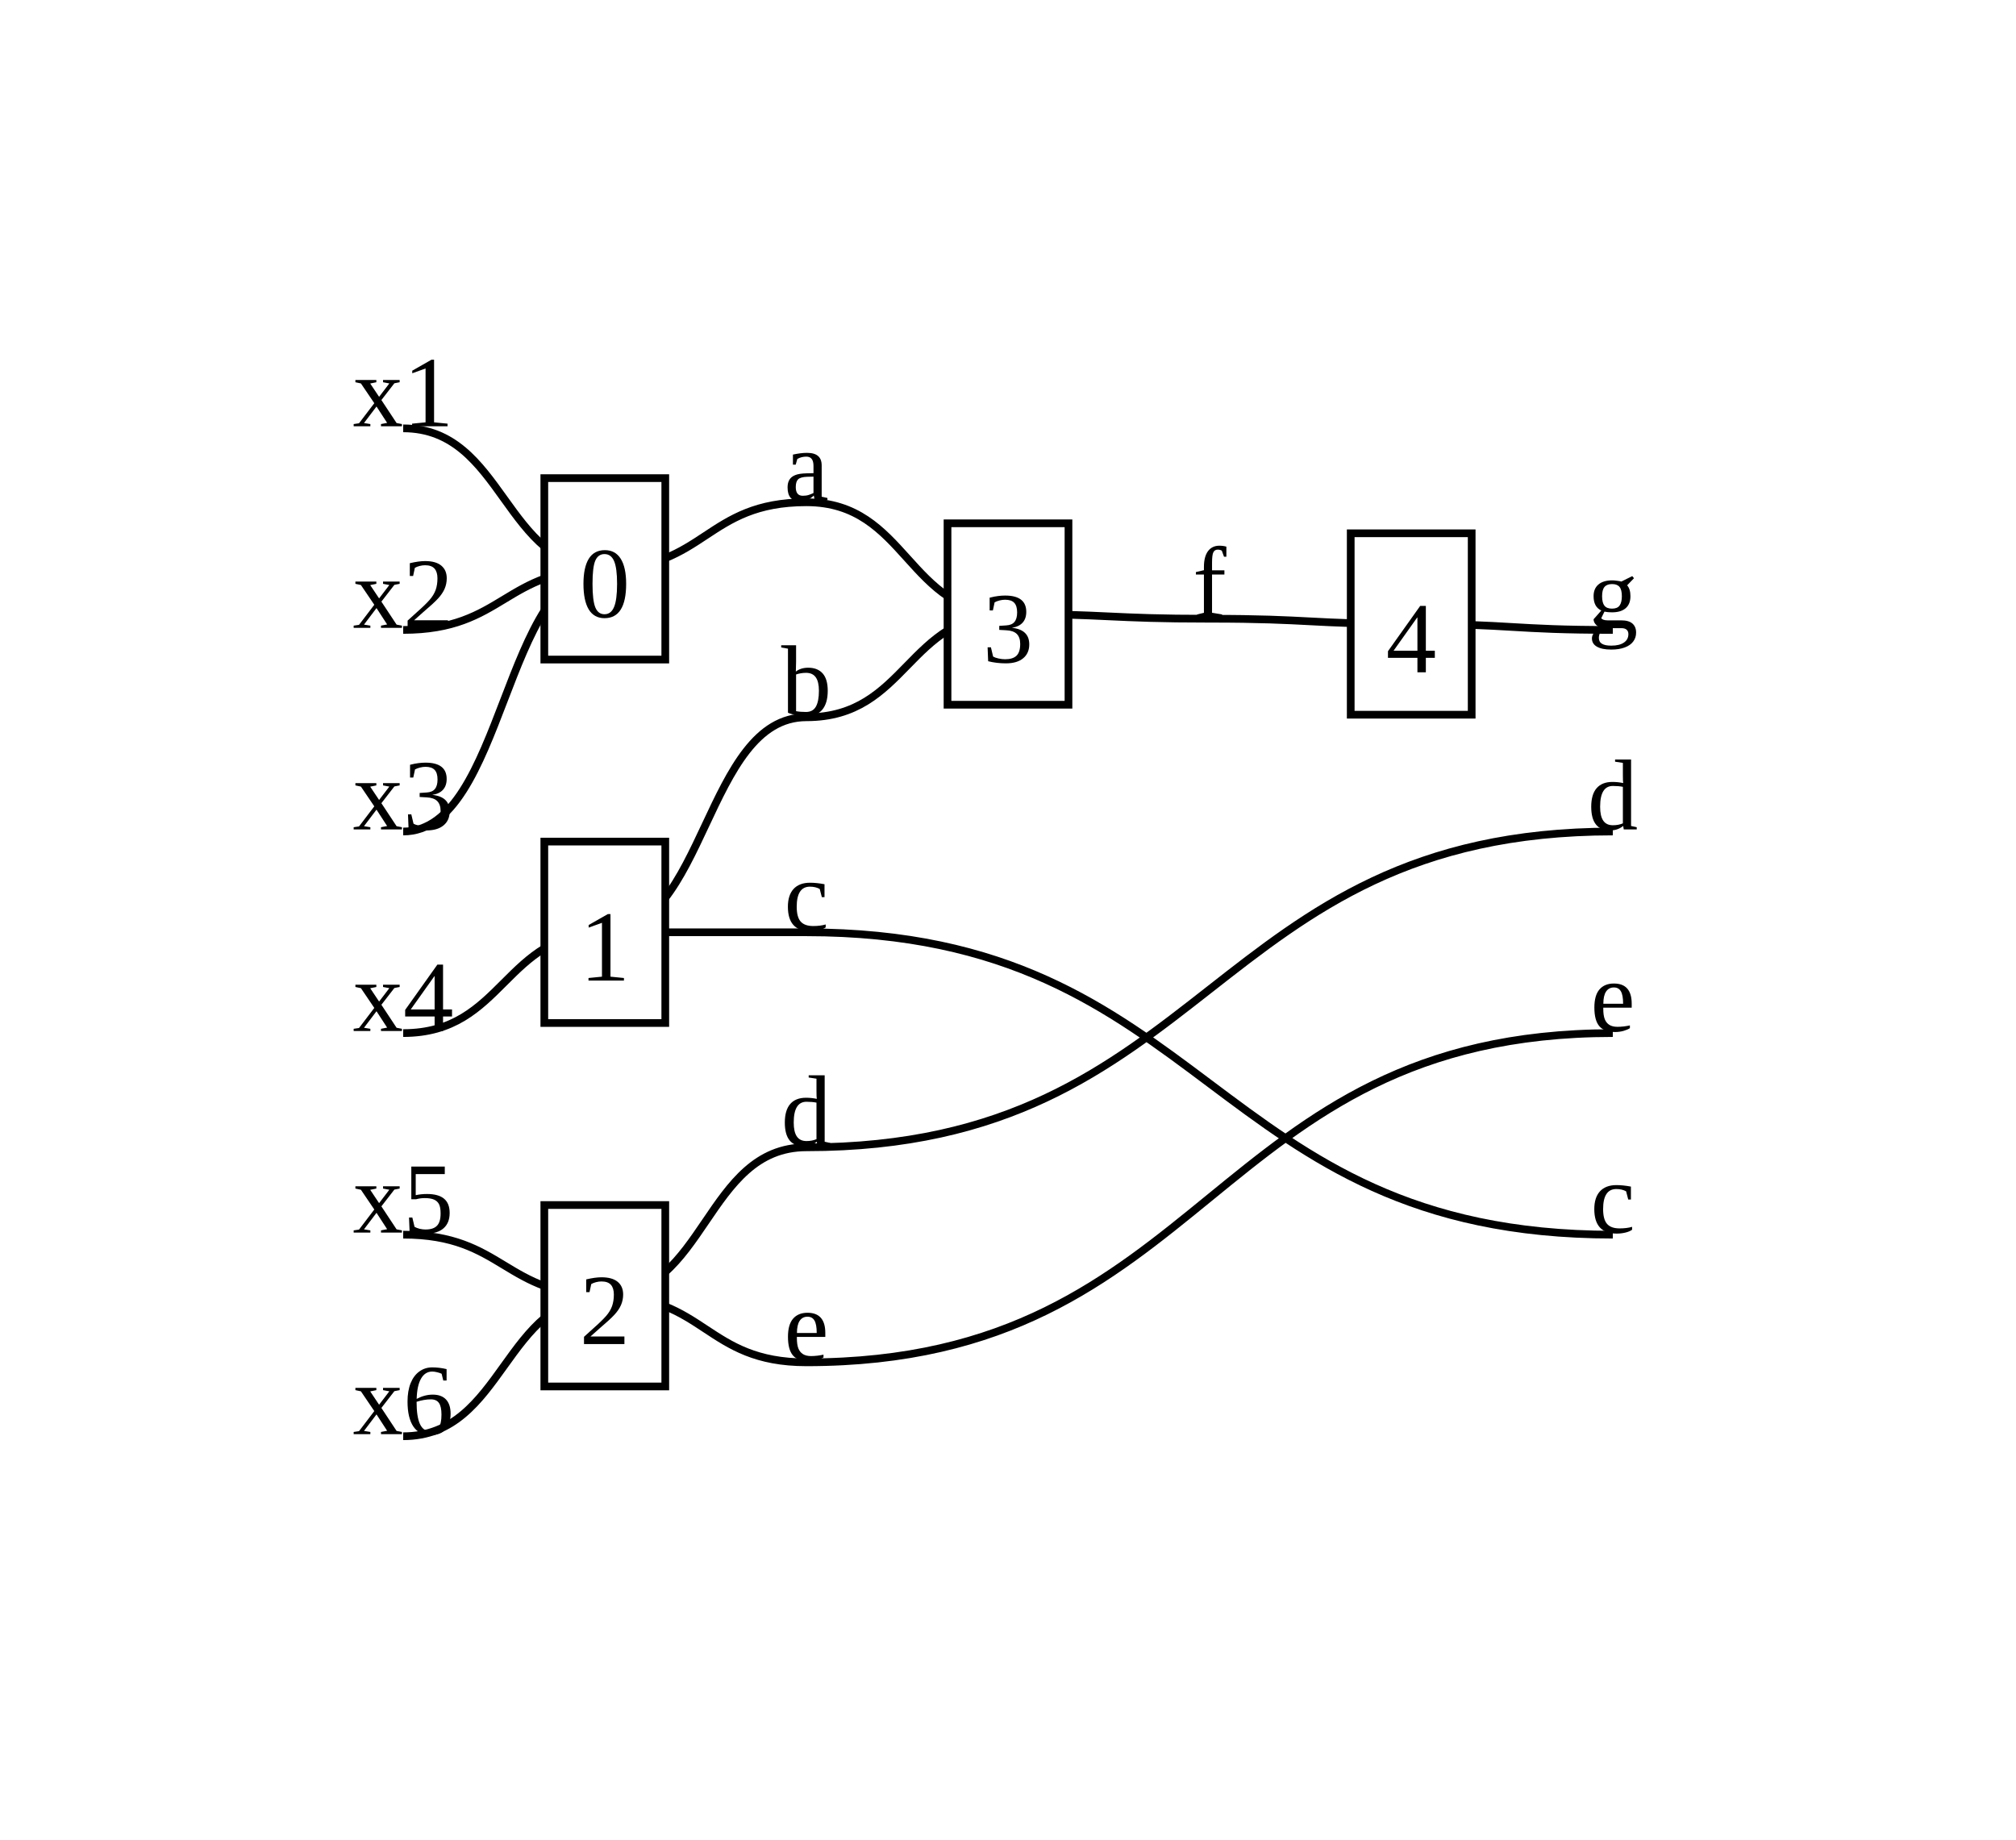
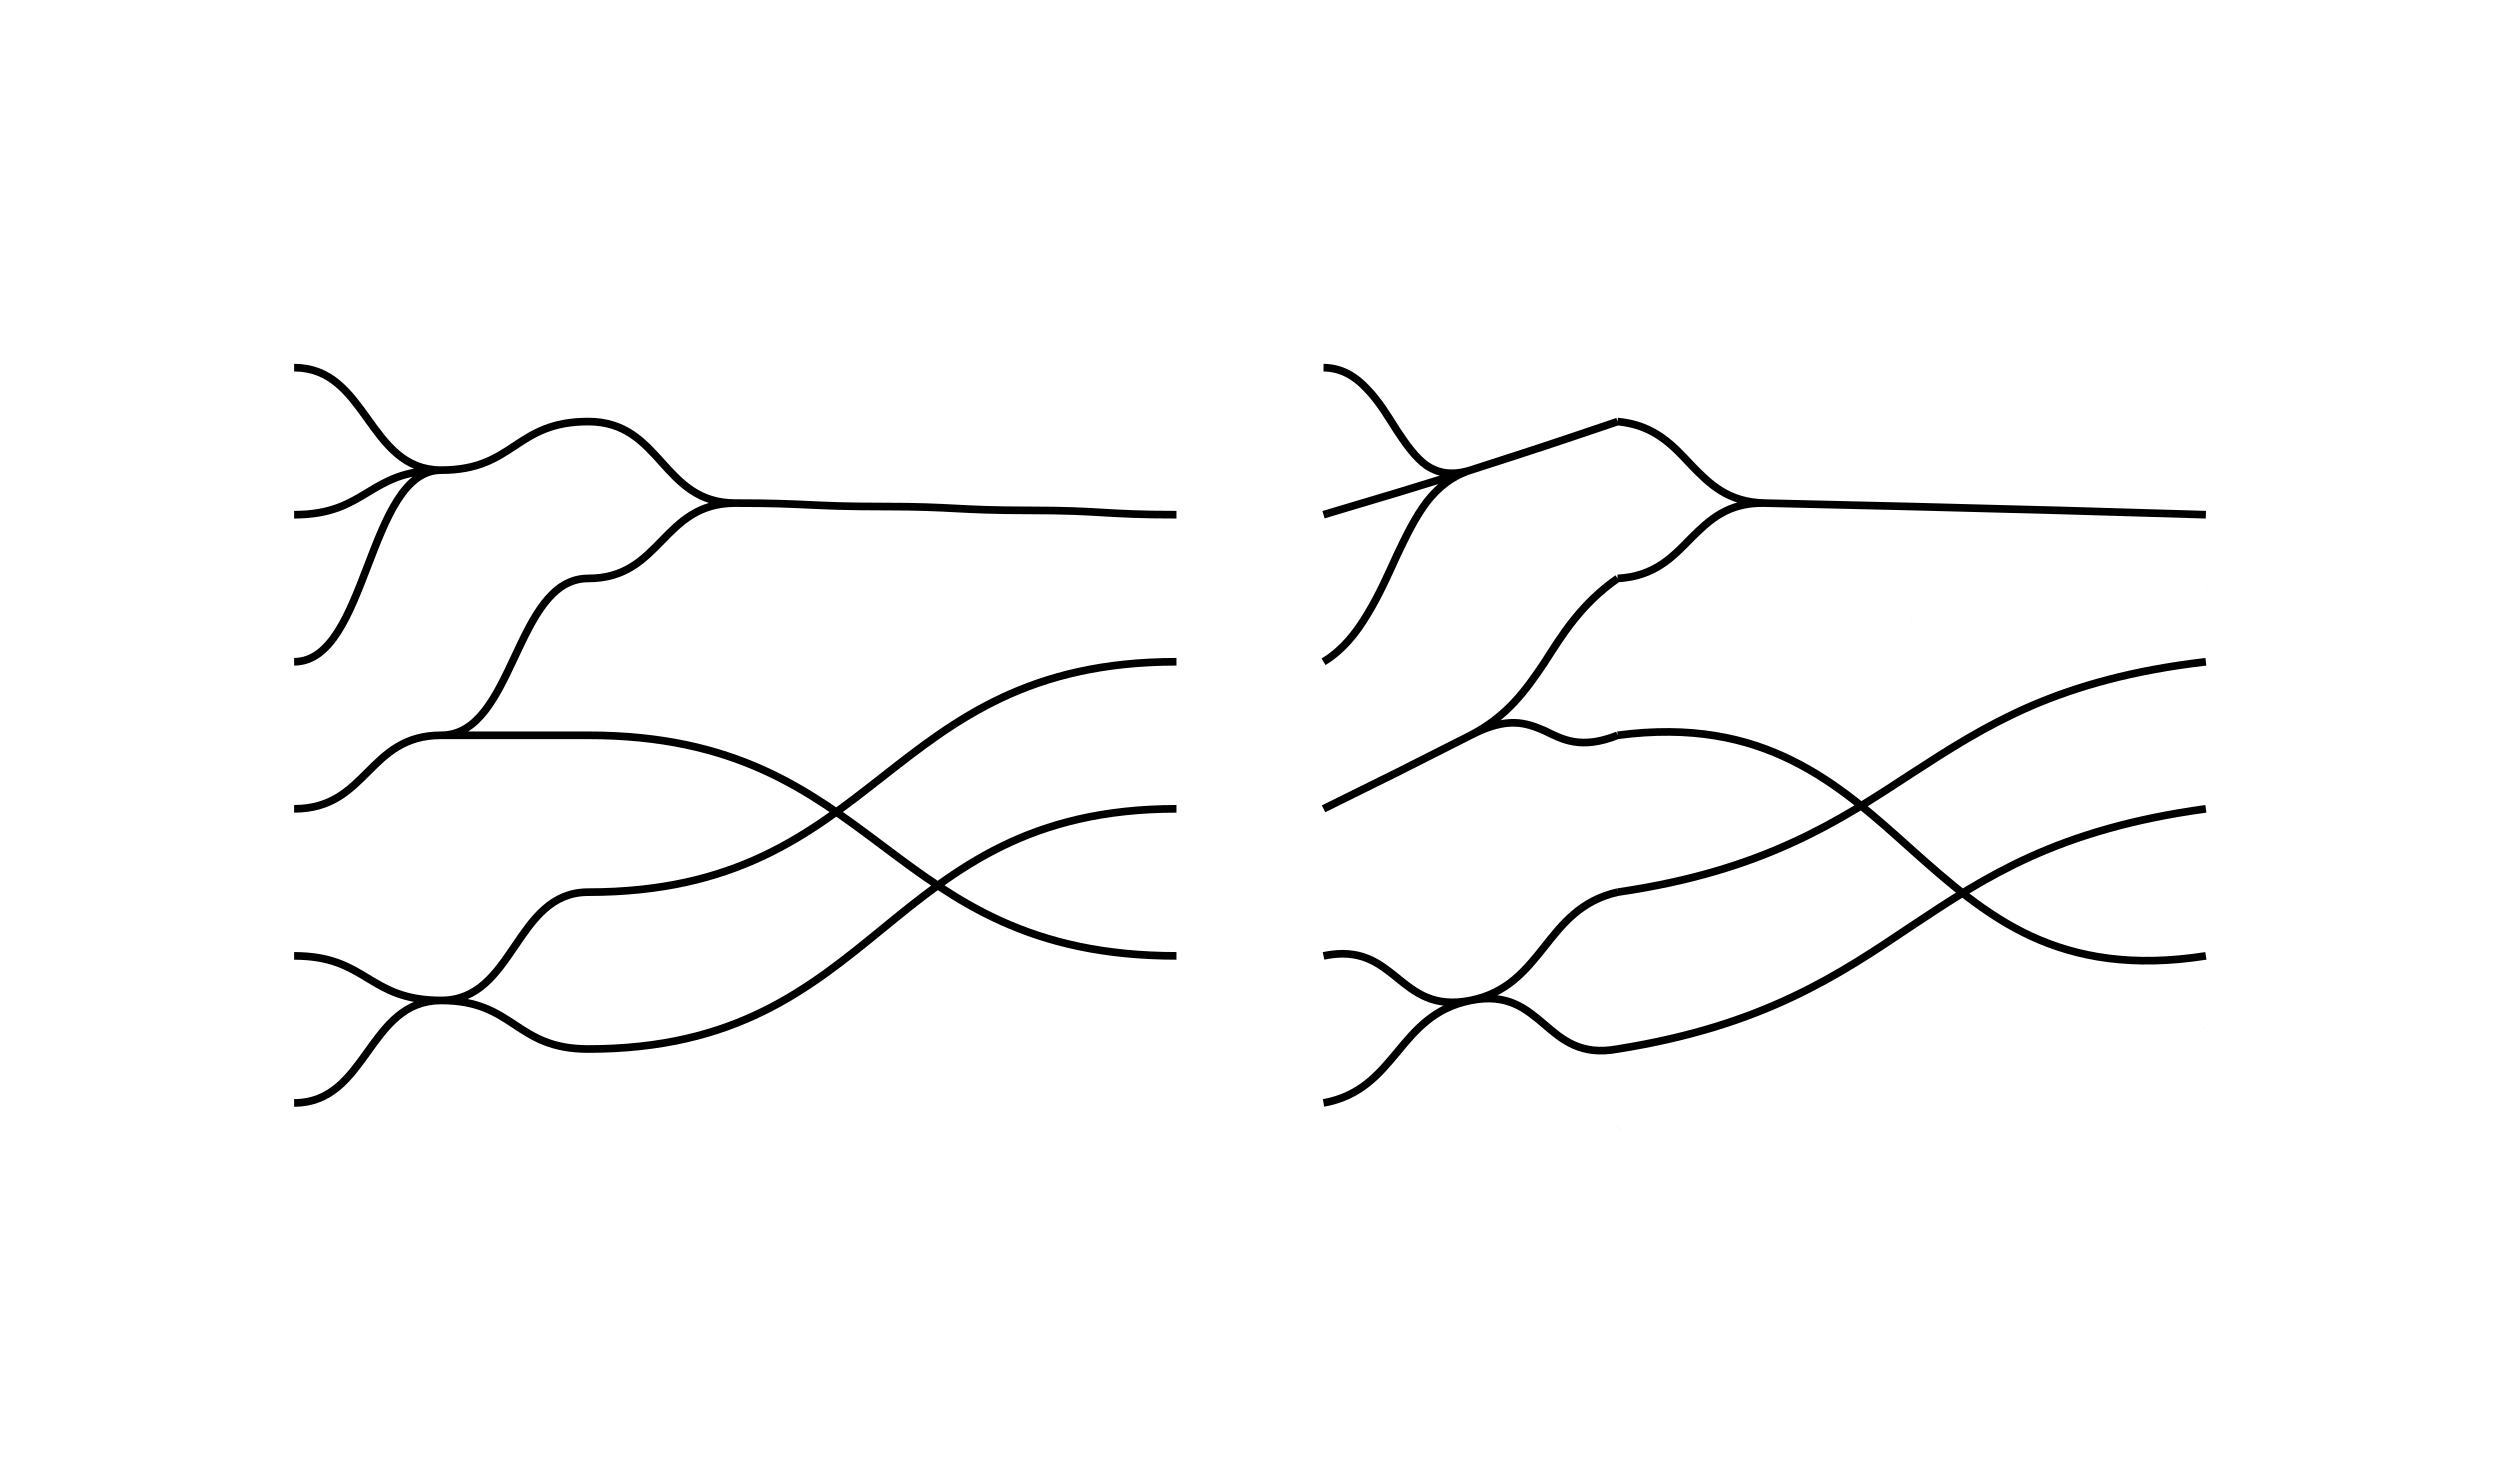
- <svg xmlns="http://www.w3.org/2000/svg" stroke="rgb(0,0,0)" font-size="1" width="400" stroke-opacity="1" viewBox="0.0 0.0 400.0 365.0" height="365" version="1.1">
+ <svg xmlns="http://www.w3.org/2000/svg" stroke="rgb(0,0,0)" font-size="1" width="400" stroke-opacity="1" viewBox="0.0 0.0 400.0 235.294" height="235.294" version="1.1">
  <defs />
-   <g fill="rgb(0,0,0)" stroke="rgb(0,0,0)" stroke-linecap="butt" stroke-width="1.528" stroke-miterlimit="10.0" fill-opacity="0.0" stroke-opacity="1.0" stroke-linejoin="miter">
-     <path d="M 120,112.879 c -20,-0 -20,-27.879 -40 -27.879M 120,112.879 c -20,-0 -20,12.121 -40 12.121M 120,112.879 c -20,-0 -20,52.121 -40 52.121M 120,112.879 c 20,-0 20,-13.212 40 -13.212M 120,185 c -20,-0 -20,20 -40 20M 120,185 c 20,-0 20,-42.667 40 -42.667M 120,185 c 20,-0 20,-0 40 -0M 120,257.121 c -20,-0 -20,-12.121 -40 -12.121M 120,257.121 c -20,-0 -20,27.879 -40 27.879M 120,257.121 c 20,-0 20,-29.454 40 -29.454M 120,257.121 c 20,-0 20,13.212 40 13.212M 200,121.842 c -20,-0 -20,-22.175 -40 -22.175M 200,121.842 c -20,-0 -20,20.491 -40 20.491M 200,121.842 c 20,-0 20,0.936 40 0.936M 280,123.823 c -20,-0 -20,-1.046 -40 -1.046M 280,123.823 c 20,-0 20,1.177 40 1.177M 160,270.333 c 80,-0 80,-65.333 160 -65.333M 160,227.667 c 80,-0 80,-62.667 160 -62.667M 160,185 c 80,-0 80,60 160 60" />
+   <g fill="rgb(0,0,0)" stroke="rgb(0,0,0)" stroke-linecap="butt" stroke-width="1.227" stroke-miterlimit="10.0" fill-opacity="0.0" stroke-opacity="1.0" stroke-linejoin="miter">
+     <path d="M 211.764,117.646 l -0.001,0.001 M 211.764,47.059 l -0.001,0.001 M 258.823,54.902 l -0.001,0 M 258.823,80 l -0.001,0.001 M 235.293,75.223 c -2.941,0.923 -5.147,0.496 -6.985 -0.697c -1.838,-1.305 -3.309,-3.401 -4.779 -5.614c -1.471,-2.329 -2.941,-4.775 -4.779 -6.658c -1.838,-1.991 -4.044,-3.391 -6.985 -3.43M 235.293,75.223 c -11.765,3.635 -11.765,3.635 -23.529 7.13M 235.293,75.223 c -2.941,0.923 -5.147,2.721 -6.985 5.049c -1.838,2.433 -3.309,5.426 -4.779 8.531c -1.471,3.218 -2.941,6.547 -4.779 9.529c -1.838,3.084 -4.044,5.786 -6.985 7.549M 235.293,75.223 c 11.765,-3.794 11.765,-3.794 23.529 -7.772M 211.764,141.176 l -0.001,0 M 211.764,117.647 l -0.001,0.001 M 258.823,80 l -0.001,0.001 M 258.823,130.196 l -0.001,0.001 M 235.293,117.647 c -11.765,5.968 -11.765,5.968 -23.529 11.764M 235.293,117.647 c 5.882,-3.055 8.823,-7.191 11.765 -11.555c 2.941,-4.596 5.882,-9.428 11.765 -13.543M 235.293,117.647 c 5.882,-3.055 8.823,-2.013 11.765 -0.77c 2.941,1.447 5.882,3.102 11.765 0.77M 211.764,188.235 l -0.001,0.001 M 211.764,141.176 l -0.001,0.001 M 258.823,130.196 l -0.001,0.001 M 258.823,180.392 l -0.001,0.001 M 235.293,160.071 c -5.882,1.171 -8.823,-1.242 -11.765 -3.635c -2.941,-2.373 -5.882,-4.726 -11.765 -3.495M 235.293,160.071 c -5.882,1.171 -8.823,4.748 -11.765 8.3c -2.941,3.529 -5.882,7.035 -11.765 8.099M 235.293,160.071 c 5.882,-1.179 8.823,-4.841 11.765 -8.531c 2.941,-3.72 5.882,-7.471 11.765 -8.796M 235.293,160.071 c 5.882,-1.179 8.823,1.296 11.765 3.794c 2.941,2.523 5.882,5.073 11.765 3.978M 258.824,105.098 l -0.001,0.001 M 258.824,54.902 l -0.001,0 M 305.882,62.745 l -0.001,0 M 305.882,99.346 l -0.001,0 M 282.352,80.496 c -5.882,-0.129 -8.823,-3.061 -11.765 -6.099c -2.941,-3.145 -5.882,-6.396 -11.765 -6.946M 282.352,80.496 c -5.882,-0.129 -8.823,2.677 -11.765 5.591c -2.941,3.022 -5.882,6.152 -11.765 6.463M 282.352,80.496 c 11.765,0.268 11.765,0.268 23.529 0.55M 305.883,99.346 l -0.001,0 M 305.883,62.745 l -0.001,0 M 352.941,70.588 l -0.001,0 M 352.941,94.118 l -0.001,0 M 329.411,81.661 c -11.765,-0.316 -11.765,-0.316 -23.529 -0.615M 329.411,81.661 c 11.765,0.336 11.765,0.336 23.529 0.692M 258.824,180.391 l -0.001,0.001 M 258.824,105.097 l -0.001,0.001 M 352.941,94.117 l -0.001,0.001 M 352.941,164.705 l -0.001,0.001 M 258.823,167.843 c 11.765,-1.88 20.588,-4.838 27.941 -8.318c 7.353,-3.457 13.235,-7.429 19.118 -11.376c 5.882,-3.92 11.765,-7.812 19.118 -11.131c 7.353,-3.288 16.176,-6.001 27.941 -7.605M 258.823,142.745 c 11.765,-1.719 20.588,-4.551 27.941 -7.922c 7.353,-3.344 13.235,-7.224 19.118 -11.075c 5.882,-3.822 11.765,-7.613 19.118 -10.802c 7.353,-3.153 16.176,-5.697 27.941 -7.063M 258.823,117.647 c 11.765,-1.559 20.588,0.388 27.941 4.053c 7.353,3.631 13.235,8.961 19.118 14.248c 5.882,5.243 11.765,10.439 19.118 13.857c 7.353,3.372 16.176,4.978 27.941 3.136" />
  </g>
-   <g fill="rgb(255,255,255)" stroke="rgb(0,0,0)" stroke-linecap="butt" stroke-width="1.528" stroke-miterlimit="10.0" fill-opacity="1.0" stroke-opacity="1.0" stroke-linejoin="miter">
-     <path d="M 292,141.823 l -0,-36 h -24 l -0,36 Z" />
-   </g>
-   <g fill="rgb(255,255,255)" stroke="rgb(0,0,0)" stroke-linecap="butt" stroke-width="1.528" stroke-miterlimit="10.0" fill-opacity="1.0" stroke-opacity="1.0" stroke-linejoin="miter">
-     <path d="M 212,139.842 l -0,-36 h -24 l -0,36 Z" />
-   </g>
-   <g fill="rgb(255,255,255)" stroke="rgb(0,0,0)" stroke-linecap="butt" stroke-width="1.528" stroke-miterlimit="10.0" fill-opacity="1.0" stroke-opacity="1.0" stroke-linejoin="miter">
-     <path d="M 132,275.121 l -0,-36 h -24 l -0,36 Z" />
-   </g>
-   <g fill="rgb(255,255,255)" stroke="rgb(0,0,0)" stroke-linecap="butt" stroke-width="1.528" stroke-miterlimit="10.0" fill-opacity="1.0" stroke-opacity="1.0" stroke-linejoin="miter">
-     <path d="M 132,203 l -0,-36 h -24 l -0,36 Z" />
-   </g>
-   <g fill="rgb(255,255,255)" stroke="rgb(0,0,0)" stroke-linecap="butt" stroke-width="1.528" stroke-miterlimit="10.0" fill-opacity="1.0" stroke-opacity="1.0" stroke-linejoin="miter">
-     <path d="M 132,130.879 l -0,-36 h -24 l -0,36 Z" />
-   </g>
-   <g fill="rgb(0,0,0)" stroke="rgb(0,0,0)" stroke-linecap="butt" stroke-width="1.528" font-size="20.0px" stroke-miterlimit="10.0" fill-opacity="1.0" stroke-opacity="1.0" stroke-linejoin="miter">
-     <text dominant-baseline="middle" stroke="none" transform="matrix(1,0,0,1,320,240)" text-anchor="middle">c</text>
-   </g>
-   <g fill="rgb(0,0,0)" stroke="rgb(0,0,0)" stroke-linecap="butt" stroke-width="1.528" font-size="20.0px" stroke-miterlimit="10.0" fill-opacity="1.0" stroke-opacity="1.0" stroke-linejoin="miter">
-     <text dominant-baseline="middle" stroke="none" transform="matrix(1,0,0,1,320,200)" text-anchor="middle">e</text>
-   </g>
-   <g fill="rgb(0,0,0)" stroke="rgb(0,0,0)" stroke-linecap="butt" stroke-width="1.528" font-size="20.0px" stroke-miterlimit="10.0" fill-opacity="1.0" stroke-opacity="1.0" stroke-linejoin="miter">
-     <text dominant-baseline="middle" stroke="none" transform="matrix(1,0,0,1,320,160)" text-anchor="middle">d</text>
-   </g>
-   <g fill="rgb(0,0,0)" stroke="rgb(0,0,0)" stroke-linecap="butt" stroke-width="1.528" font-size="20.0px" stroke-miterlimit="10.0" fill-opacity="1.0" stroke-opacity="1.0" stroke-linejoin="miter">
-     <text dominant-baseline="middle" stroke="none" transform="matrix(1,0,0,1,240,221.1111)" text-anchor="middle" />
-   </g>
-   <g fill="rgb(0,0,0)" stroke="rgb(0,0,0)" stroke-linecap="butt" stroke-width="1.528" font-size="20.0px" stroke-miterlimit="10.0" fill-opacity="1.0" stroke-opacity="1.0" stroke-linejoin="miter">
-     <text dominant-baseline="middle" stroke="none" transform="matrix(1,0,0,1,320,120)" text-anchor="middle">g</text>
-   </g>
-   <g fill="rgb(0,0,0)" stroke="rgb(0,0,0)" stroke-linecap="butt" stroke-width="1.528" font-size="20.0px" stroke-miterlimit="10.0" fill-opacity="1.0" stroke-opacity="1.0" stroke-linejoin="miter">
-     <text dominant-baseline="middle" stroke="none" transform="matrix(1,0,0,1,280,128.8235)" text-anchor="middle">4</text>
-   </g>
-   <g fill="rgb(0,0,0)" stroke="rgb(0,0,0)" stroke-linecap="butt" stroke-width="1.528" font-size="20.0px" stroke-miterlimit="10.0" fill-opacity="1.0" stroke-opacity="1.0" stroke-linejoin="miter">
-     <text dominant-baseline="middle" stroke="none" transform="matrix(1,0,0,1,240,117.7778)" text-anchor="middle">f</text>
-   </g>
-   <g fill="rgb(0,0,0)" stroke="rgb(0,0,0)" stroke-linecap="butt" stroke-width="1.528" font-size="20.0px" stroke-miterlimit="10.0" fill-opacity="1.0" stroke-opacity="1.0" stroke-linejoin="miter">
-     <text dominant-baseline="middle" stroke="none" transform="matrix(1,0,0,1,200,126.8421)" text-anchor="middle">3</text>
-   </g>
-   <g fill="rgb(0,0,0)" stroke="rgb(0,0,0)" stroke-linecap="butt" stroke-width="1.528" font-size="20.0px" stroke-miterlimit="10.0" fill-opacity="1.0" stroke-opacity="1.0" stroke-linejoin="miter">
-     <text dominant-baseline="middle" stroke="none" transform="matrix(1,0,0,1,160,265.3333)" text-anchor="middle">e</text>
-   </g>
-   <g fill="rgb(0,0,0)" stroke="rgb(0,0,0)" stroke-linecap="butt" stroke-width="1.528" font-size="20.0px" stroke-miterlimit="10.0" fill-opacity="1.0" stroke-opacity="1.0" stroke-linejoin="miter">
-     <text dominant-baseline="middle" stroke="none" transform="matrix(1,0,0,1,160,222.6667)" text-anchor="middle">d</text>
-   </g>
-   <g fill="rgb(0,0,0)" stroke="rgb(0,0,0)" stroke-linecap="butt" stroke-width="1.528" font-size="20.0px" stroke-miterlimit="10.0" fill-opacity="1.0" stroke-opacity="1.0" stroke-linejoin="miter">
-     <text dominant-baseline="middle" stroke="none" transform="matrix(1,0,0,1,80,280)" text-anchor="middle">x6</text>
-   </g>
-   <g fill="rgb(0,0,0)" stroke="rgb(0,0,0)" stroke-linecap="butt" stroke-width="1.528" font-size="20.0px" stroke-miterlimit="10.0" fill-opacity="1.0" stroke-opacity="1.0" stroke-linejoin="miter">
-     <text dominant-baseline="middle" stroke="none" transform="matrix(1,0,0,1,80,240)" text-anchor="middle">x5</text>
-   </g>
-   <g fill="rgb(0,0,0)" stroke="rgb(0,0,0)" stroke-linecap="butt" stroke-width="1.528" font-size="20.0px" stroke-miterlimit="10.0" fill-opacity="1.0" stroke-opacity="1.0" stroke-linejoin="miter">
-     <text dominant-baseline="middle" stroke="none" transform="matrix(1,0,0,1,120,262.1212)" text-anchor="middle">2</text>
-   </g>
-   <g fill="rgb(0,0,0)" stroke="rgb(0,0,0)" stroke-linecap="butt" stroke-width="1.528" font-size="20.0px" stroke-miterlimit="10.0" fill-opacity="1.0" stroke-opacity="1.0" stroke-linejoin="miter">
-     <text dominant-baseline="middle" stroke="none" transform="matrix(1,0,0,1,160,180)" text-anchor="middle">c</text>
-   </g>
-   <g fill="rgb(0,0,0)" stroke="rgb(0,0,0)" stroke-linecap="butt" stroke-width="1.528" font-size="20.0px" stroke-miterlimit="10.0" fill-opacity="1.0" stroke-opacity="1.0" stroke-linejoin="miter">
-     <text dominant-baseline="middle" stroke="none" transform="matrix(1,0,0,1,160,137.3333)" text-anchor="middle">b</text>
-   </g>
-   <g fill="rgb(0,0,0)" stroke="rgb(0,0,0)" stroke-linecap="butt" stroke-width="1.528" font-size="20.0px" stroke-miterlimit="10.0" fill-opacity="1.0" stroke-opacity="1.0" stroke-linejoin="miter">
-     <text dominant-baseline="middle" stroke="none" transform="matrix(1,0,0,1,80,200)" text-anchor="middle">x4</text>
-   </g>
-   <g fill="rgb(0,0,0)" stroke="rgb(0,0,0)" stroke-linecap="butt" stroke-width="1.528" font-size="20.0px" stroke-miterlimit="10.0" fill-opacity="1.0" stroke-opacity="1.0" stroke-linejoin="miter">
-     <text dominant-baseline="middle" stroke="none" transform="matrix(1,0,0,1,120,190)" text-anchor="middle">1</text>
-   </g>
-   <g fill="rgb(0,0,0)" stroke="rgb(0,0,0)" stroke-linecap="butt" stroke-width="1.528" font-size="20.0px" stroke-miterlimit="10.0" fill-opacity="1.0" stroke-opacity="1.0" stroke-linejoin="miter">
-     <text dominant-baseline="middle" stroke="none" transform="matrix(1,0,0,1,160,94.6667)" text-anchor="middle">a</text>
-   </g>
-   <g fill="rgb(0,0,0)" stroke="rgb(0,0,0)" stroke-linecap="butt" stroke-width="1.528" font-size="20.0px" stroke-miterlimit="10.0" fill-opacity="1.0" stroke-opacity="1.0" stroke-linejoin="miter">
-     <text dominant-baseline="middle" stroke="none" transform="matrix(1,0,0,1,80,160)" text-anchor="middle">x3</text>
-   </g>
-   <g fill="rgb(0,0,0)" stroke="rgb(0,0,0)" stroke-linecap="butt" stroke-width="1.528" font-size="20.0px" stroke-miterlimit="10.0" fill-opacity="1.0" stroke-opacity="1.0" stroke-linejoin="miter">
-     <text dominant-baseline="middle" stroke="none" transform="matrix(1,0,0,1,80,120)" text-anchor="middle">x2</text>
-   </g>
-   <g fill="rgb(0,0,0)" stroke="rgb(0,0,0)" stroke-linecap="butt" stroke-width="1.528" font-size="20.0px" stroke-miterlimit="10.0" fill-opacity="1.0" stroke-opacity="1.0" stroke-linejoin="miter">
-     <text dominant-baseline="middle" stroke="none" transform="matrix(1,0,0,1,80,80)" text-anchor="middle">x1</text>
-   </g>
-   <g fill="rgb(0,0,0)" stroke="rgb(0,0,0)" stroke-linecap="butt" stroke-width="1.528" font-size="20.0px" stroke-miterlimit="10.0" fill-opacity="1.0" stroke-opacity="1.0" stroke-linejoin="miter">
-     <text dominant-baseline="middle" stroke="none" transform="matrix(1,0,0,1,120,117.8788)" text-anchor="middle">0</text>
+   <g fill="rgb(0,0,0)" stroke="rgb(0,0,0)" stroke-linecap="butt" stroke-width="1.227" stroke-miterlimit="10.0" fill-opacity="0.0" stroke-opacity="1.0" stroke-linejoin="miter">
+     <path d="M 70.588,75.223 c -11.765,-0 -11.765,-16.399 -23.529 -16.399M 70.588,75.223 c -11.765,-0 -11.765,7.13 -23.529 7.13M 70.588,75.223 c -11.765,-0 -11.765,30.659 -23.529 30.659M 70.588,75.223 c 11.765,-0 11.765,-7.772 23.529 -7.772M 70.588,117.647 c -11.765,-0 -11.765,11.765 -23.529 11.765M 70.588,117.647 c 11.765,-0 11.765,-25.098 23.529 -25.098M 70.588,117.647 c 11.765,-0 11.765,-0 23.529 -0M 70.588,160.071 c -11.765,-0 -11.765,-7.13 -23.529 -7.13M 70.588,160.071 c -11.765,-0 -11.765,16.399 -23.529 16.399M 70.588,160.071 c 11.765,-0 11.765,-17.326 23.529 -17.326M 70.588,160.071 c 11.765,-0 11.765,7.772 23.529 7.772M 117.647,80.496 c -11.765,-0 -11.765,-13.044 -23.529 -13.044M 117.647,80.496 c -11.765,-0 -11.765,12.054 -23.529 12.054M 117.647,80.496 c 11.765,-0 11.765,0.55 23.529 0.55M 164.705,81.661 c -11.765,-0 -11.765,-0.615 -23.529 -0.615M 164.705,81.661 c 11.765,-0 11.765,0.692 23.529 0.692M 94.117,167.843 c 47.059,-0 47.059,-38.431 94.117 -38.431M 94.117,142.745 c 47.059,-0 47.059,-36.863 94.117 -36.863M 94.117,117.647 c 47.059,-0 47.059,35.294 94.117 35.294" />
  </g>
</svg>
